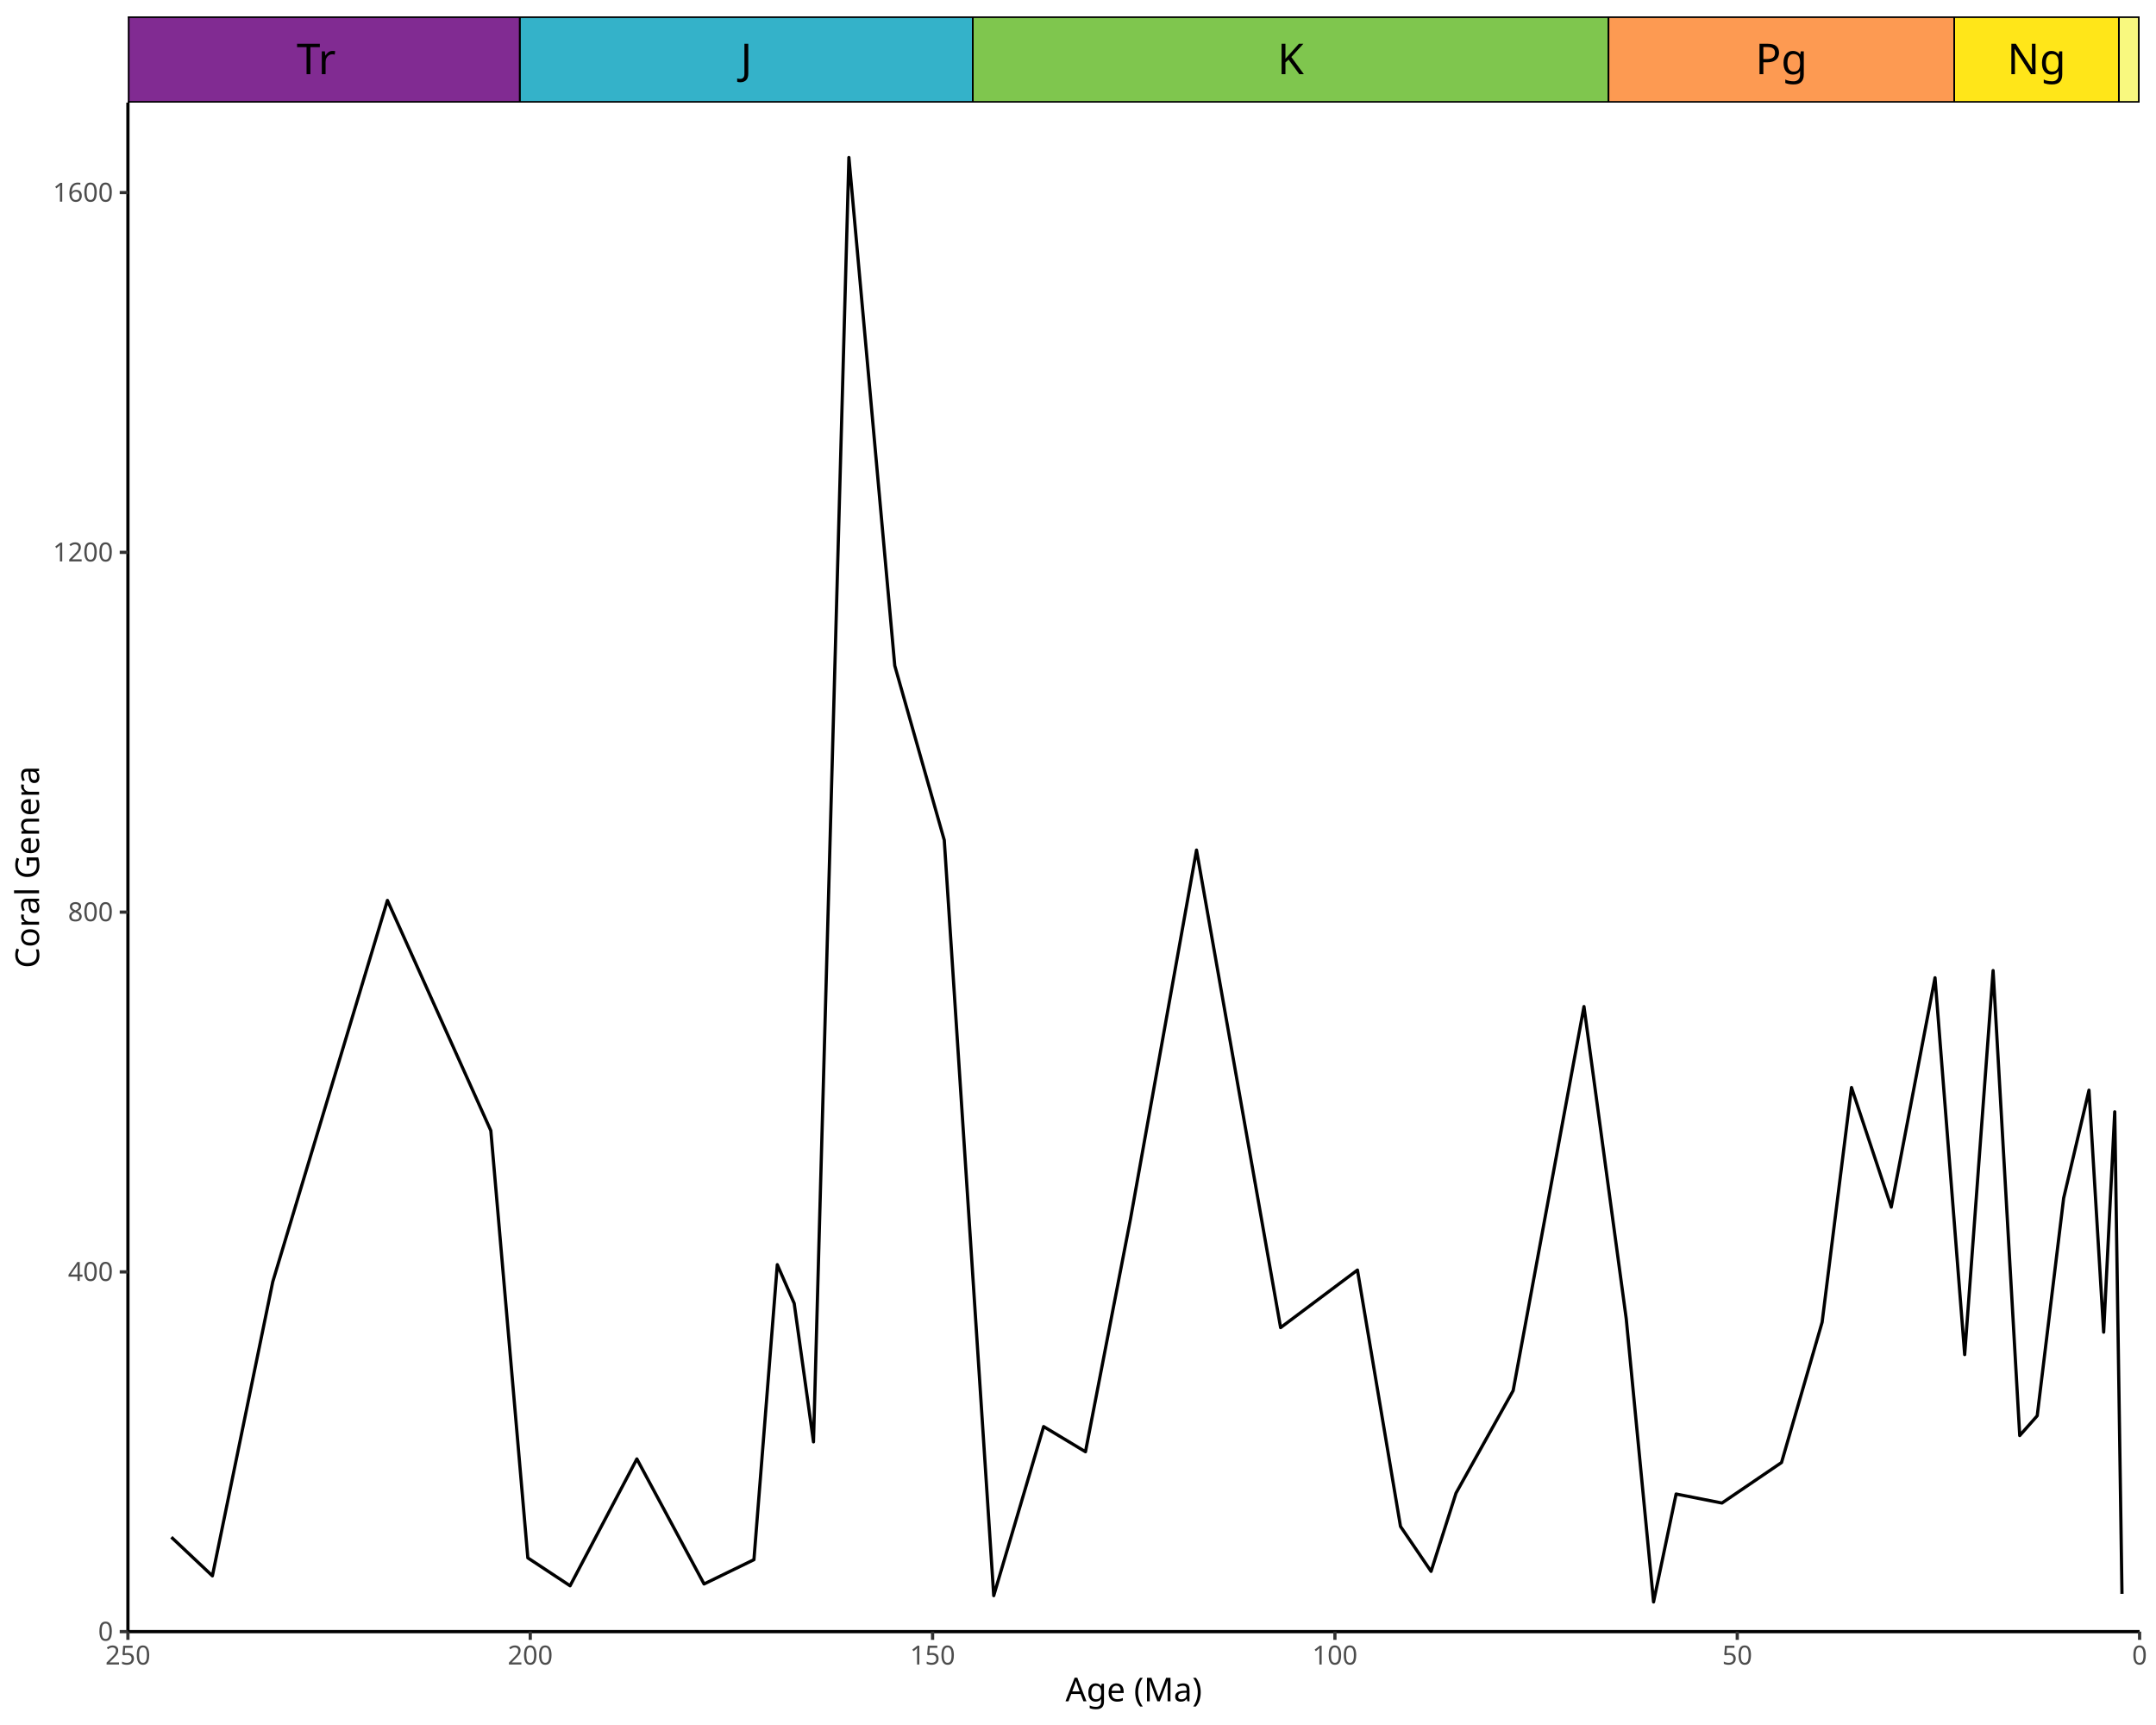
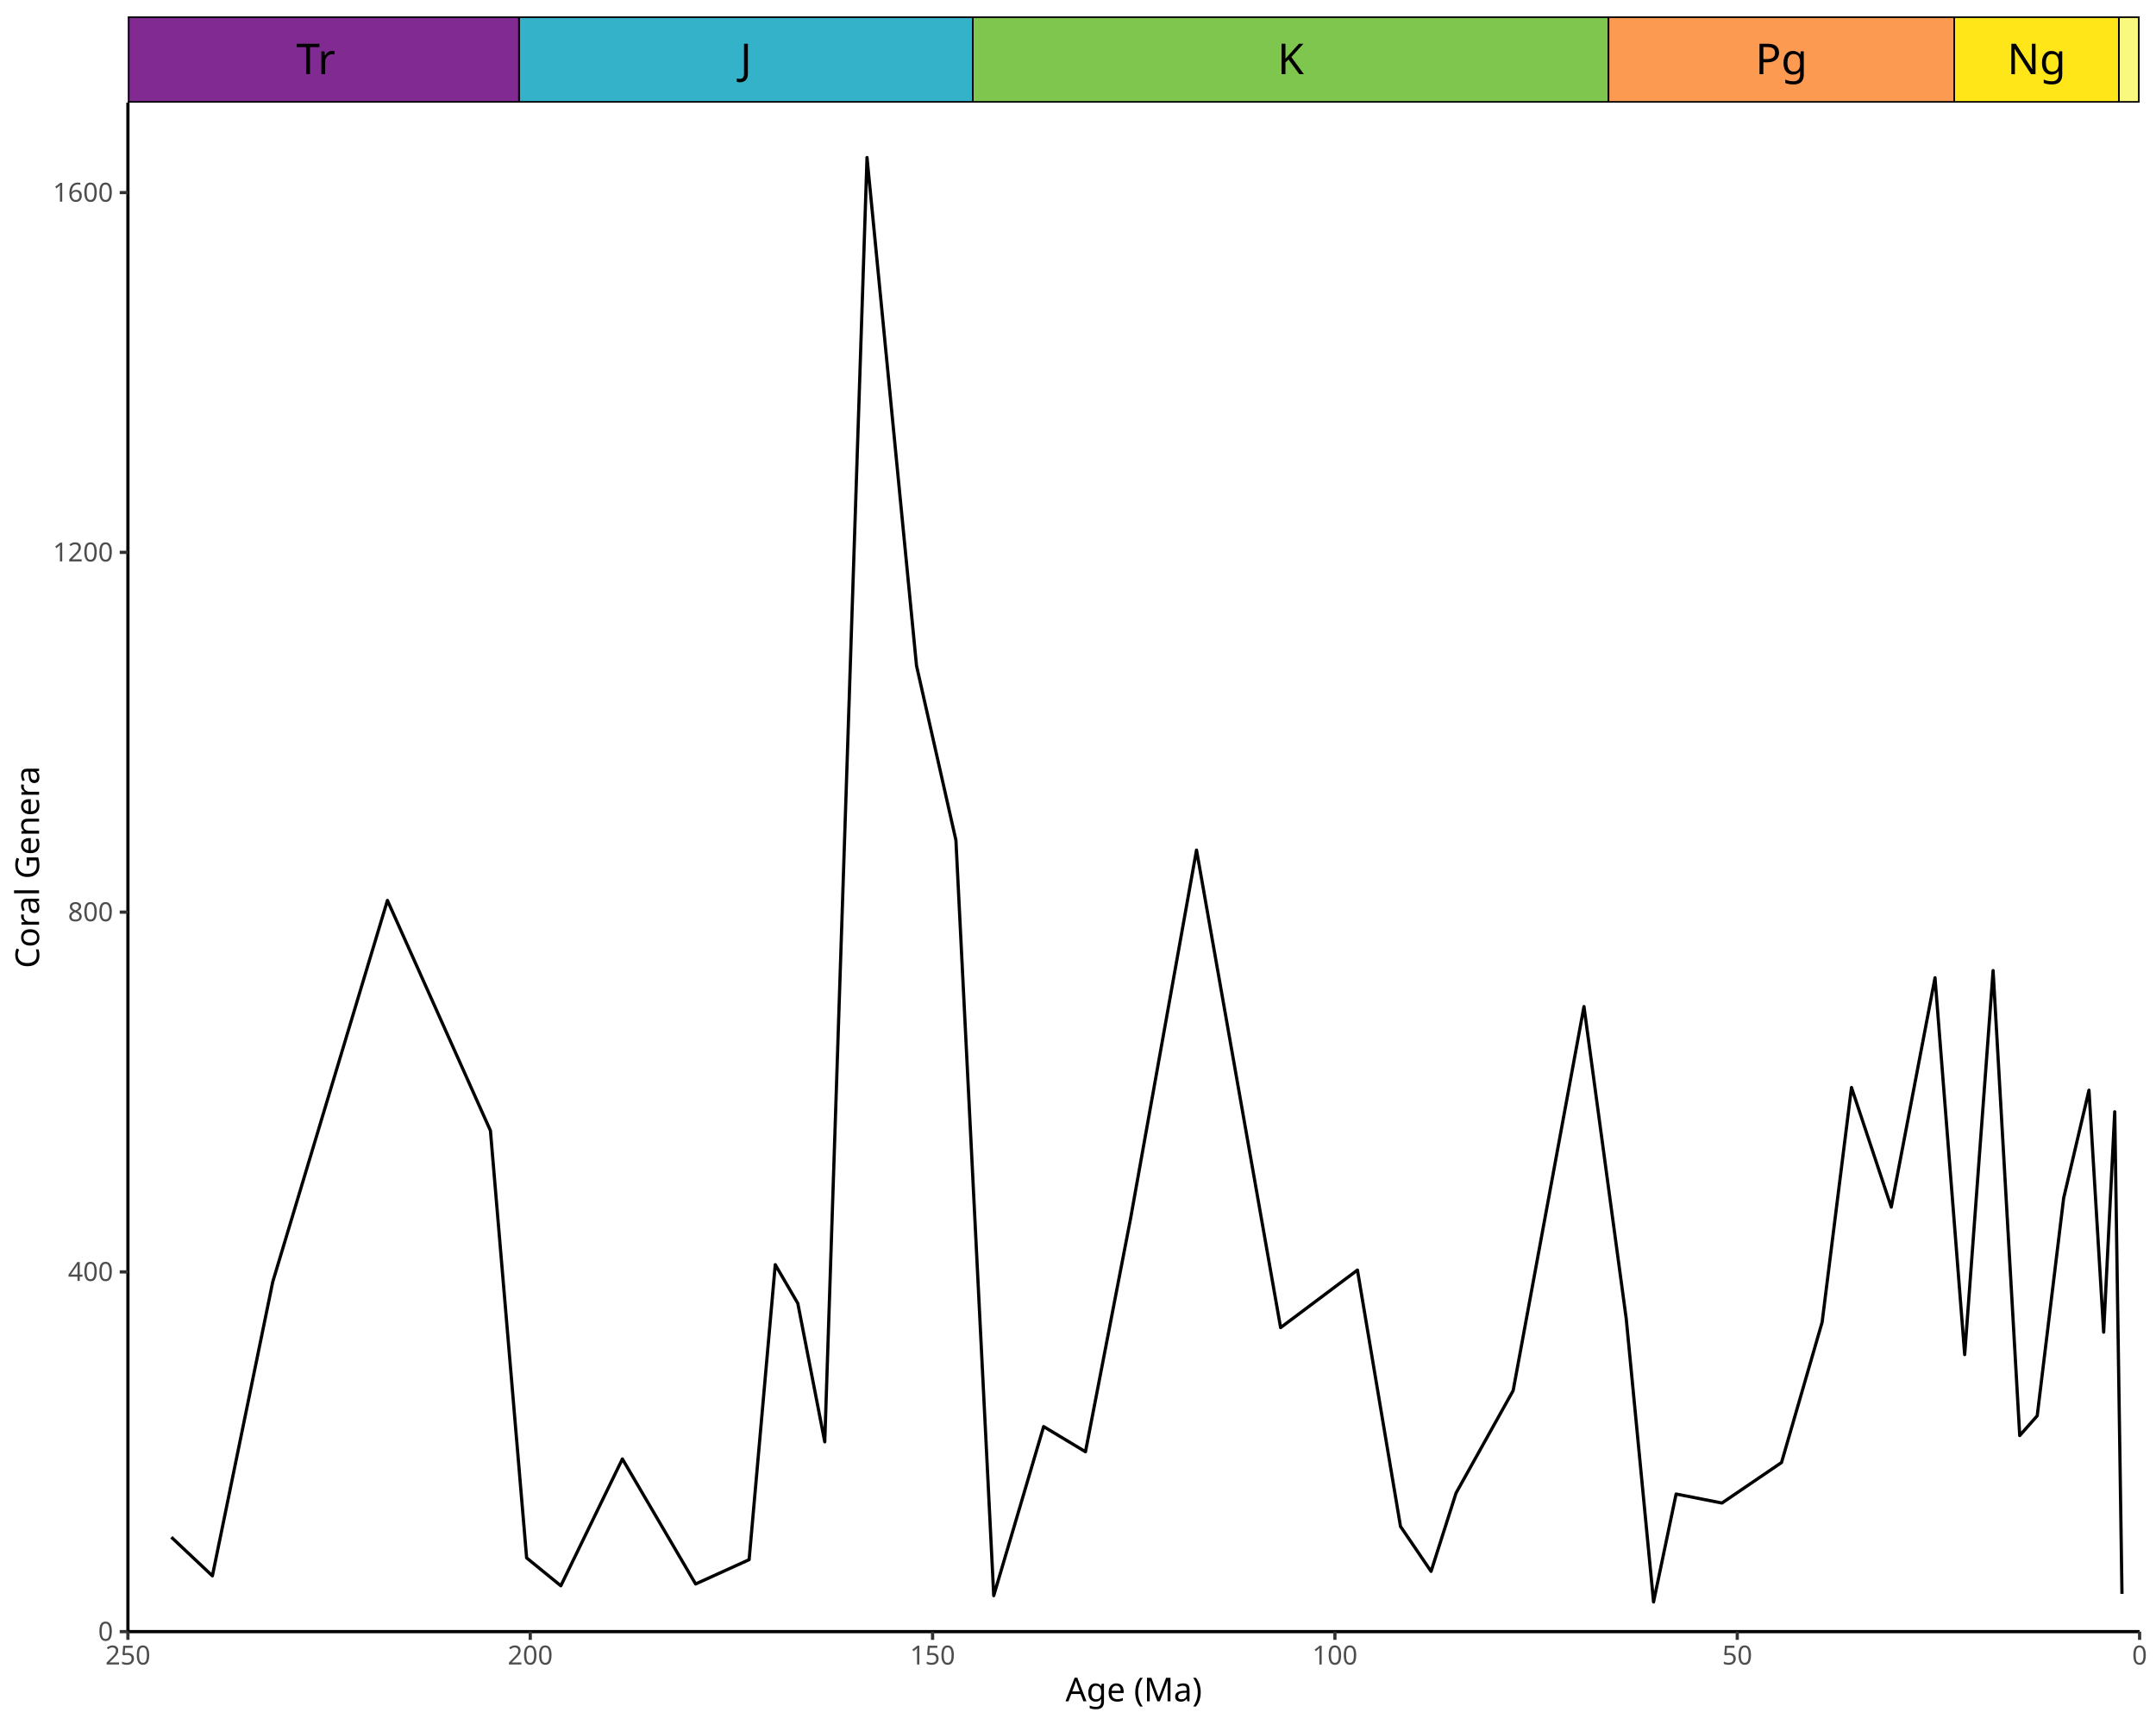
<svg xmlns="http://www.w3.org/2000/svg" class="svglite" data-engine-version="2.0" width="720.00pt" height="576.00pt" viewBox="0 0 720.00 576.00">
  <defs>
    <style type="text/css">
    .svglite line, .svglite polyline, .svglite polygon, .svglite path, .svglite rect, .svglite circle {
      fill: none;
      stroke: #000000;
      stroke-linecap: round;
      stroke-linejoin: round;
      stroke-miterlimit: 10.00;
    }
  </style>
  </defs>
  <rect width="100%" height="100%" style="stroke: none; fill: #FFFFFF;" />
  <defs>
    <clipPath id="cpMC4wMHw3MjAuMDB8MC4wMHw1NzYuMDA=">
      <rect x="0.00" y="0.00" width="720.00" height="576.00" />
    </clipPath>
  </defs>
  <g clip-path="url(#cpMC4wMHw3MjAuMDB8MC4wMHw1NzYuMDA=)">
    <rect x="0" y="0.00" width="720.00" height="576.00" style="stroke-width: 1.07; stroke: #FFFFFF; fill: #FFFFFF;" />
  </g>
  <defs>
    <clipPath id="cpNDIuNzJ8NzE0LjUyfDM0LjI4fDU0NC44Mg==">
      <rect x="42.72" y="34.28" width="671.80" height="510.54" />
    </clipPath>
  </defs>
  <g clip-path="url(#cpNDIuNzJ8NzE0LjUyfDM0LjI4fDU0NC44Mg==)">
    <rect x="42.72" y="34.28" width="671.80" height="510.54" style="stroke-width: 1.07; stroke: none; fill: #FFFFFF;" />
-     <polyline points="57.23,513.29 70.93,526.20 91.09,428.00 129.38,300.66 163.91,377.54 176.27,520.20 190.38,529.51 212.68,487.16 235.12,528.91 251.78,520.80 259.58,422.29 265.22,435.21 271.67,481.46 283.49,52.60 298.81,222.28 315.34,280.54 331.86,532.81 348.52,476.35 362.50,484.76 377.54,406.98 399.58,283.85 427.66,443.31 453.32,424.09 467.70,509.69 477.91,524.70 486.24,498.57 505.32,464.34 528.97,336.10 543.08,440.31 552.21,534.91 559.74,498.87 575.05,501.88 594.94,488.36 608.50,441.51 618.31,363.13 631.59,403.07 646.20,326.49 656.11,452.32 665.60,324.09 674.49,479.35 680.33,472.75 689.16,400.07 697.62,364.03 702.52,444.82 706.22,371.24 708.64,532.21 " style="stroke-width: 1.07; stroke-linecap: butt;" />
+     <polyline points="57.23,513.29 70.93,526.20 91.09,428.00 129.38,300.66 163.78,377.54 175.87,520.20 187.29,529.51 207.85,487.16 232.30,528.91 250.17,520.80 258.90,422.29 266.43,435.21 275.43,481.46 289.54,52.60 306.07,222.28 319.23,280.54 331.86,532.81 348.52,476.35 362.50,484.76 377.54,406.98 399.58,283.85 427.66,443.31 453.32,424.09 467.70,509.69 477.91,524.70 486.24,498.57 505.32,464.34 528.97,336.10 543.08,440.31 552.21,534.91 559.74,498.87 575.05,501.88 594.94,488.36 608.50,441.51 618.31,363.13 631.59,403.07 646.20,326.49 656.11,452.32 665.60,324.09 674.49,479.35 680.33,472.75 689.16,400.07 697.62,364.03 702.52,444.82 706.22,371.24 708.64,532.21 " style="stroke-width: 1.07; stroke-linecap: butt;" />
  </g>
  <g clip-path="url(#cpMC4wMHw3MjAuMDB8MC4wMHw1NzYuMDA=)">
</g>
  <defs>
    <clipPath id="cpMC4wMHw1LjQ4fDAuMDB8NS40OA==">
      <rect x="0" y="0.00" width="5.48" height="5.48" />
    </clipPath>
  </defs>
  <g clip-path="url(#cpMC4wMHw1LjQ4fDAuMDB8NS40OA==)">
</g>
  <g clip-path="url(#cpMC4wMHw3MjAuMDB8MC4wMHw1NzYuMDA=)">
</g>
  <defs>
    <clipPath id="cpMC4wMHw1LjQ4fDUuNDh8NS40OA==">
      <rect x="0" y="5.48" width="5.48" height="0.00" />
    </clipPath>
  </defs>
  <g clip-path="url(#cpMC4wMHw1LjQ4fDUuNDh8NS40OA==)">
</g>
  <g clip-path="url(#cpMC4wMHw3MjAuMDB8MC4wMHw1NzYuMDA=)">
</g>
  <g clip-path="url(#cpMC4wMHw1LjQ4fDUuNDh8NS40OA==)">
</g>
  <g clip-path="url(#cpMC4wMHw3MjAuMDB8MC4wMHw1NzYuMDA=)">
</g>
  <defs>
    <clipPath id="cpMC4wMHw1LjQ4fDM0LjI4fDU0NC44Mg==">
      <rect x="0" y="34.28" width="5.48" height="510.54" />
    </clipPath>
  </defs>
  <g clip-path="url(#cpMC4wMHw1LjQ4fDM0LjI4fDU0NC44Mg==)">
</g>
  <defs>
    <clipPath id="cpMC4wMHwwLjAwfDM0LjI4fDU0NC44Mg==">
      <rect x="0" y="34.28" width="0.00" height="510.54" />
    </clipPath>
  </defs>
  <g clip-path="url(#cpMC4wMHwwLjAwfDM0LjI4fDU0NC44Mg==)">
</g>
  <g clip-path="url(#cpMC4wMHw1LjQ4fDM0LjI4fDU0NC44Mg==)">
</g>
  <g clip-path="url(#cpMC4wMHw3MjAuMDB8MC4wMHw1NzYuMDA=)">
</g>
  <defs>
    <clipPath id="cpMC4wMHw1LjQ4fDU0NC44Mnw1NTcuNzk=">
      <rect x="0" y="544.82" width="5.48" height="12.97" />
    </clipPath>
  </defs>
  <g clip-path="url(#cpMC4wMHw1LjQ4fDU0NC44Mnw1NTcuNzk=)">
</g>
  <g clip-path="url(#cpMC4wMHw3MjAuMDB8MC4wMHw1NzYuMDA=)">
</g>
  <defs>
    <clipPath id="cpMC4wMHw1LjQ4fDU1Ny43OXw1NzAuNTI=">
      <rect x="0" y="557.79" width="5.48" height="12.73" />
    </clipPath>
  </defs>
  <g clip-path="url(#cpMC4wMHw1LjQ4fDU1Ny43OXw1NzAuNTI=)">
</g>
  <g clip-path="url(#cpMC4wMHw3MjAuMDB8MC4wMHw1NzYuMDA=)">
</g>
  <defs>
    <clipPath id="cpMC4wMHw1LjQ4fDU3MC41Mnw1NzYuMDA=">
      <rect x="0" y="570.52" width="5.48" height="5.48" />
    </clipPath>
  </defs>
  <g clip-path="url(#cpMC4wMHw1LjQ4fDU3MC41Mnw1NzYuMDA=)">
</g>
  <g clip-path="url(#cpMC4wMHw3MjAuMDB8MC4wMHw1NzYuMDA=)">
</g>
  <defs>
    <clipPath id="cpNS40OHwxOC4yMXwwLjAwfDUuNDg=">
      <rect x="5.48" y="0.00" width="12.73" height="5.48" />
    </clipPath>
  </defs>
  <g clip-path="url(#cpNS40OHwxOC4yMXwwLjAwfDUuNDg=)">
</g>
  <g clip-path="url(#cpMC4wMHw3MjAuMDB8MC4wMHw1NzYuMDA=)">
</g>
  <defs>
    <clipPath id="cpNS40OHwxOC4yMXw1LjQ4fDUuNDg=">
      <rect x="5.48" y="5.48" width="12.73" height="0.00" />
    </clipPath>
  </defs>
  <g clip-path="url(#cpNS40OHwxOC4yMXw1LjQ4fDUuNDg=)">
</g>
  <g clip-path="url(#cpMC4wMHw3MjAuMDB8MC4wMHw1NzYuMDA=)">
</g>
  <g clip-path="url(#cpNS40OHwxOC4yMXw1LjQ4fDUuNDg=)">
</g>
  <g clip-path="url(#cpMC4wMHw3MjAuMDB8MC4wMHw1NzYuMDA=)">
</g>
  <defs>
    <clipPath id="cpNS40OHwxOC4yMXwzNC4yOHw1NDQuODI=">
      <rect x="5.48" y="34.28" width="12.73" height="510.54" />
    </clipPath>
  </defs>
  <g clip-path="url(#cpNS40OHwxOC4yMXwzNC4yOHw1NDQuODI=)">
</g>
  <g clip-path="url(#cpMC4wMHw3MjAuMDB8MC4wMHw1NzYuMDA=)">
    <text transform="translate(13.05,289.55) rotate(-90)" text-anchor="middle" style="font-size: 11.00px; font-family: sans;" textLength="66.04px" lengthAdjust="spacingAndGlyphs">Coral Genera</text>
  </g>
  <g clip-path="url(#cpNS40OHwxOC4yMXwzNC4yOHw1NDQuODI=)">
</g>
  <defs>
    <clipPath id="cpNS40OHw1LjQ4fDM0LjI4fDU0NC44Mg==">
      <rect x="5.48" y="34.28" width="0.00" height="510.54" />
    </clipPath>
  </defs>
  <g clip-path="url(#cpNS40OHw1LjQ4fDM0LjI4fDU0NC44Mg==)">
</g>
  <g clip-path="url(#cpNS40OHwxOC4yMXwzNC4yOHw1NDQuODI=)">
</g>
  <g clip-path="url(#cpMC4wMHw3MjAuMDB8MC4wMHw1NzYuMDA=)">
</g>
  <defs>
    <clipPath id="cpNS40OHwxOC4yMXw1NDQuODJ8NTU3Ljc5">
      <rect x="5.48" y="544.82" width="12.73" height="12.97" />
    </clipPath>
  </defs>
  <g clip-path="url(#cpNS40OHwxOC4yMXw1NDQuODJ8NTU3Ljc5)">
</g>
  <g clip-path="url(#cpMC4wMHw3MjAuMDB8MC4wMHw1NzYuMDA=)">
</g>
  <defs>
    <clipPath id="cpNS40OHwxOC4yMXw1NTcuNzl8NTcwLjUy">
      <rect x="5.48" y="557.79" width="12.73" height="12.73" />
    </clipPath>
  </defs>
  <g clip-path="url(#cpNS40OHwxOC4yMXw1NTcuNzl8NTcwLjUy)">
</g>
  <g clip-path="url(#cpMC4wMHw3MjAuMDB8MC4wMHw1NzYuMDA=)">
</g>
  <defs>
    <clipPath id="cpNS40OHwxOC4yMXw1NzAuNTJ8NTc2LjAw">
      <rect x="5.48" y="570.52" width="12.73" height="5.48" />
    </clipPath>
  </defs>
  <g clip-path="url(#cpNS40OHwxOC4yMXw1NzAuNTJ8NTc2LjAw)">
</g>
  <g clip-path="url(#cpMC4wMHw3MjAuMDB8MC4wMHw1NzYuMDA=)">
</g>
  <defs>
    <clipPath id="cpMTguMjF8NDIuNzJ8MC4wMHw1LjQ4">
      <rect x="18.21" y="0.00" width="24.51" height="5.48" />
    </clipPath>
  </defs>
  <g clip-path="url(#cpMTguMjF8NDIuNzJ8MC4wMHw1LjQ4)">
</g>
  <g clip-path="url(#cpMC4wMHw3MjAuMDB8MC4wMHw1NzYuMDA=)">
</g>
  <defs>
    <clipPath id="cpMTguMjF8NDIuNzJ8NS40OHw1LjQ4">
      <rect x="18.21" y="5.48" width="24.51" height="0.00" />
    </clipPath>
  </defs>
  <g clip-path="url(#cpMTguMjF8NDIuNzJ8NS40OHw1LjQ4)">
</g>
  <g clip-path="url(#cpMC4wMHw3MjAuMDB8MC4wMHw1NzYuMDA=)">
</g>
  <g clip-path="url(#cpMTguMjF8NDIuNzJ8NS40OHw1LjQ4)">
</g>
  <g clip-path="url(#cpMC4wMHw3MjAuMDB8MC4wMHw1NzYuMDA=)">
</g>
  <defs>
    <clipPath id="cpMTguMjF8NDIuNzJ8MzQuMjh8NTQ0Ljgy">
      <rect x="18.21" y="34.28" width="24.51" height="510.54" />
    </clipPath>
  </defs>
  <g clip-path="url(#cpMTguMjF8NDIuNzJ8MzQuMjh8NTQ0Ljgy)">
</g>
  <g clip-path="url(#cpMC4wMHw3MjAuMDB8MC4wMHw1NzYuMDA=)">
    <polyline points="42.72,544.82 42.72,34.28 " style="stroke-width: 1.07; stroke-linecap: butt;" />
    <text x="37.79" y="547.85" text-anchor="end" style="font-size: 8.80px; fill: #4D4D4D; font-family: sans;" textLength="4.89px" lengthAdjust="spacingAndGlyphs">0</text>
    <text x="37.79" y="427.72" text-anchor="end" style="font-size: 8.80px; fill: #4D4D4D; font-family: sans;" textLength="14.68px" lengthAdjust="spacingAndGlyphs">400</text>
    <text x="37.79" y="307.60" text-anchor="end" style="font-size: 8.80px; fill: #4D4D4D; font-family: sans;" textLength="14.68px" lengthAdjust="spacingAndGlyphs">800</text>
    <text x="37.79" y="187.47" text-anchor="end" style="font-size: 8.80px; fill: #4D4D4D; font-family: sans;" textLength="19.58px" lengthAdjust="spacingAndGlyphs">1200</text>
    <text x="37.79" y="67.34" text-anchor="end" style="font-size: 8.80px; fill: #4D4D4D; font-family: sans;" textLength="19.58px" lengthAdjust="spacingAndGlyphs">1600</text>
    <polyline points="39.98,544.82 42.72,544.82 " style="stroke-width: 1.07; stroke: #333333; stroke-linecap: butt;" />
    <polyline points="39.98,424.70 42.72,424.70 " style="stroke-width: 1.07; stroke: #333333; stroke-linecap: butt;" />
    <polyline points="39.98,304.57 42.72,304.57 " style="stroke-width: 1.07; stroke: #333333; stroke-linecap: butt;" />
    <polyline points="39.98,184.44 42.72,184.44 " style="stroke-width: 1.07; stroke: #333333; stroke-linecap: butt;" />
    <polyline points="39.98,64.31 42.72,64.31 " style="stroke-width: 1.07; stroke: #333333; stroke-linecap: butt;" />
  </g>
  <g clip-path="url(#cpMTguMjF8NDIuNzJ8MzQuMjh8NTQ0Ljgy)">
</g>
  <defs>
    <clipPath id="cpMTguMjF8MTguMjF8MzQuMjh8NTQ0Ljgy">
      <rect x="18.21" y="34.28" width="0.00" height="510.54" />
    </clipPath>
  </defs>
  <g clip-path="url(#cpMTguMjF8MTguMjF8MzQuMjh8NTQ0Ljgy)">
</g>
  <g clip-path="url(#cpMTguMjF8NDIuNzJ8MzQuMjh8NTQ0Ljgy)">
</g>
  <g clip-path="url(#cpMC4wMHw3MjAuMDB8MC4wMHw1NzYuMDA=)">
</g>
  <defs>
    <clipPath id="cpMTguMjF8NDIuNzJ8NTQ0LjgyfDU1Ny43OQ==">
      <rect x="18.21" y="544.82" width="24.51" height="12.97" />
    </clipPath>
  </defs>
  <g clip-path="url(#cpMTguMjF8NDIuNzJ8NTQ0LjgyfDU1Ny43OQ==)">
</g>
  <g clip-path="url(#cpMC4wMHw3MjAuMDB8MC4wMHw1NzYuMDA=)">
</g>
  <defs>
    <clipPath id="cpMTguMjF8NDIuNzJ8NTU3Ljc5fDU3MC41Mg==">
      <rect x="18.21" y="557.79" width="24.51" height="12.73" />
    </clipPath>
  </defs>
  <g clip-path="url(#cpMTguMjF8NDIuNzJ8NTU3Ljc5fDU3MC41Mg==)">
</g>
  <g clip-path="url(#cpMC4wMHw3MjAuMDB8MC4wMHw1NzYuMDA=)">
</g>
  <defs>
    <clipPath id="cpMTguMjF8NDIuNzJ8NTcwLjUyfDU3Ni4wMA==">
      <rect x="18.21" y="570.52" width="24.51" height="5.48" />
    </clipPath>
  </defs>
  <g clip-path="url(#cpMTguMjF8NDIuNzJ8NTcwLjUyfDU3Ni4wMA==)">
</g>
  <g clip-path="url(#cpMC4wMHw3MjAuMDB8MC4wMHw1NzYuMDA=)">
</g>
  <defs>
    <clipPath id="cpNDIuNzJ8NzE0LjUyfDAuMDB8NS40OA==">
      <rect x="42.72" y="0.00" width="671.80" height="5.48" />
    </clipPath>
  </defs>
  <g clip-path="url(#cpNDIuNzJ8NzE0LjUyfDAuMDB8NS40OA==)">
</g>
  <g clip-path="url(#cpMC4wMHw3MjAuMDB8MC4wMHw1NzYuMDA=)">
</g>
  <g clip-path="url(#cpNDIuNzJ8NzE0LjUyfDAuMDB8NS40OA==)">
</g>
  <g clip-path="url(#cpMC4wMHw3MjAuMDB8MC4wMHw1NzYuMDA=)">
</g>
  <g clip-path="url(#cpNDIuNzJ8NzE0LjUyfDAuMDB8NS40OA==)">
</g>
  <defs>
    <clipPath id="cpNDIuNzJ8NzE0LjUyfDAuMDB8MC4wMA==">
      <rect x="42.72" y="0.00" width="671.80" height="0.00" />
    </clipPath>
  </defs>
  <g clip-path="url(#cpNDIuNzJ8NzE0LjUyfDAuMDB8MC4wMA==)">
</g>
  <g clip-path="url(#cpNDIuNzJ8NzE0LjUyfDAuMDB8NS40OA==)">
</g>
  <g clip-path="url(#cpMC4wMHw3MjAuMDB8MC4wMHw1NzYuMDA=)">
</g>
  <defs>
    <clipPath id="cpNDIuNzJ8NzE0LjUyfDUuNDh8NS40OA==">
      <rect x="42.72" y="5.48" width="671.80" height="0.00" />
    </clipPath>
  </defs>
  <g clip-path="url(#cpNDIuNzJ8NzE0LjUyfDUuNDh8NS40OA==)">
</g>
  <g clip-path="url(#cpMC4wMHw3MjAuMDB8MC4wMHw1NzYuMDA=)">
</g>
  <g clip-path="url(#cpNDIuNzJ8NzE0LjUyfDUuNDh8NS40OA==)">
</g>
  <g clip-path="url(#cpMC4wMHw3MjAuMDB8MC4wMHw1NzYuMDA=)">
</g>
  <g clip-path="url(#cpNDIuNzJ8NzE0LjUyfDUuNDh8NS40OA==)">
</g>
  <g clip-path="url(#cpMC4wMHw3MjAuMDB8MC4wMHw1NzYuMDA=)">
</g>
  <g clip-path="url(#cpNDIuNzJ8NzE0LjUyfDUuNDh8NS40OA==)">
</g>
  <g clip-path="url(#cpMC4wMHw3MjAuMDB8MC4wMHw1NzYuMDA=)">
</g>
  <defs>
    <clipPath id="cpNDIuNzJ8NzE0LjUyfDU0NC44Mnw1NTcuNzk=">
      <rect x="42.72" y="544.82" width="671.80" height="12.97" />
    </clipPath>
  </defs>
  <g clip-path="url(#cpNDIuNzJ8NzE0LjUyfDU0NC44Mnw1NTcuNzk=)">
</g>
  <g clip-path="url(#cpMC4wMHw3MjAuMDB8MC4wMHw1NzYuMDA=)">
    <polyline points="42.72,544.82 714.52,544.82 " style="stroke-width: 1.07; stroke-linecap: butt;" />
    <polyline points="714.52,547.56 714.52,544.82 " style="stroke-width: 1.07; stroke: #333333; stroke-linecap: butt;" />
    <polyline points="580.16,547.56 580.16,544.82 " style="stroke-width: 1.07; stroke: #333333; stroke-linecap: butt;" />
    <polyline points="445.80,547.56 445.80,544.82 " style="stroke-width: 1.07; stroke: #333333; stroke-linecap: butt;" />
    <polyline points="311.44,547.56 311.44,544.82 " style="stroke-width: 1.07; stroke: #333333; stroke-linecap: butt;" />
    <polyline points="177.08,547.56 177.08,544.82 " style="stroke-width: 1.07; stroke: #333333; stroke-linecap: butt;" />
    <polyline points="42.72,547.56 42.72,544.82 " style="stroke-width: 1.07; stroke: #333333; stroke-linecap: butt;" />
    <text x="714.52" y="555.81" text-anchor="middle" style="font-size: 8.80px; fill: #4D4D4D; font-family: sans;" textLength="4.89px" lengthAdjust="spacingAndGlyphs">0</text>
    <text x="580.16" y="555.81" text-anchor="middle" style="font-size: 8.80px; fill: #4D4D4D; font-family: sans;" textLength="9.79px" lengthAdjust="spacingAndGlyphs">50</text>
    <text x="445.80" y="555.81" text-anchor="middle" style="font-size: 8.80px; fill: #4D4D4D; font-family: sans;" textLength="14.68px" lengthAdjust="spacingAndGlyphs">100</text>
    <text x="311.44" y="555.81" text-anchor="middle" style="font-size: 8.80px; fill: #4D4D4D; font-family: sans;" textLength="14.68px" lengthAdjust="spacingAndGlyphs">150</text>
    <text x="177.08" y="555.81" text-anchor="middle" style="font-size: 8.80px; fill: #4D4D4D; font-family: sans;" textLength="14.68px" lengthAdjust="spacingAndGlyphs">200</text>
    <text x="42.72" y="555.81" text-anchor="middle" style="font-size: 8.80px; fill: #4D4D4D; font-family: sans;" textLength="14.68px" lengthAdjust="spacingAndGlyphs">250</text>
  </g>
  <g clip-path="url(#cpNDIuNzJ8NzE0LjUyfDU0NC44Mnw1NTcuNzk=)">
</g>
  <g clip-path="url(#cpMC4wMHw3MjAuMDB8MC4wMHw1NzYuMDA=)">
</g>
  <defs>
    <clipPath id="cpNDIuNzJ8NzE0LjUyfDU1Ny43OXw1NzAuNTI=">
      <rect x="42.72" y="557.79" width="671.80" height="12.73" />
    </clipPath>
  </defs>
  <g clip-path="url(#cpNDIuNzJ8NzE0LjUyfDU1Ny43OXw1NzAuNTI=)">
</g>
  <g clip-path="url(#cpMC4wMHw3MjAuMDB8MC4wMHw1NzYuMDA=)">
    <text x="378.62" y="568.10" text-anchor="middle" style="font-size: 11.00px; font-family: sans;" textLength="45.24px" lengthAdjust="spacingAndGlyphs">Age (Ma)</text>
  </g>
  <g clip-path="url(#cpNDIuNzJ8NzE0LjUyfDU1Ny43OXw1NzAuNTI=)">
</g>
  <g clip-path="url(#cpMC4wMHw3MjAuMDB8MC4wMHw1NzYuMDA=)">
</g>
  <defs>
    <clipPath id="cpNDIuNzJ8NzE0LjUyfDU3MC41Mnw1NzYuMDA=">
      <rect x="42.72" y="570.52" width="671.80" height="5.48" />
    </clipPath>
  </defs>
  <g clip-path="url(#cpNDIuNzJ8NzE0LjUyfDU3MC41Mnw1NzYuMDA=)">
</g>
  <g clip-path="url(#cpMC4wMHw3MjAuMDB8MC4wMHw1NzYuMDA=)">
</g>
  <g clip-path="url(#cpNDIuNzJ8NzE0LjUyfDU3MC41Mnw1NzYuMDA=)">
</g>
  <defs>
    <clipPath id="cpNDIuNzJ8NzE0LjUyfDU3Ni4wMHw1NzYuMDA=">
      <rect x="42.72" y="576.00" width="671.80" height="0.00" />
    </clipPath>
  </defs>
  <g clip-path="url(#cpNDIuNzJ8NzE0LjUyfDU3Ni4wMHw1NzYuMDA=)">
</g>
  <g clip-path="url(#cpNDIuNzJ8NzE0LjUyfDU3MC41Mnw1NzYuMDA=)">
</g>
  <g clip-path="url(#cpMC4wMHw3MjAuMDB8MC4wMHw1NzYuMDA=)">
</g>
  <defs>
    <clipPath id="cpNzE0LjUyfDcxNC41MnwwLjAwfDUuNDg=">
      <rect x="714.52" y="0.00" width="0.00" height="5.48" />
    </clipPath>
  </defs>
  <g clip-path="url(#cpNzE0LjUyfDcxNC41MnwwLjAwfDUuNDg=)">
</g>
  <g clip-path="url(#cpMC4wMHw3MjAuMDB8MC4wMHw1NzYuMDA=)">
</g>
  <defs>
    <clipPath id="cpNzE0LjUyfDcxNC41Mnw1LjQ4fDUuNDg=">
      <rect x="714.52" y="5.48" width="0.00" height="0.00" />
    </clipPath>
  </defs>
  <g clip-path="url(#cpNzE0LjUyfDcxNC41Mnw1LjQ4fDUuNDg=)">
</g>
  <g clip-path="url(#cpMC4wMHw3MjAuMDB8MC4wMHw1NzYuMDA=)">
</g>
  <g clip-path="url(#cpNzE0LjUyfDcxNC41Mnw1LjQ4fDUuNDg=)">
</g>
  <g clip-path="url(#cpMC4wMHw3MjAuMDB8MC4wMHw1NzYuMDA=)">
</g>
  <defs>
    <clipPath id="cpNzE0LjUyfDcxNC41MnwzNC4yOHw1NDQuODI=">
      <rect x="714.52" y="34.28" width="0.00" height="510.54" />
    </clipPath>
  </defs>
  <g clip-path="url(#cpNzE0LjUyfDcxNC41MnwzNC4yOHw1NDQuODI=)">
</g>
  <g clip-path="url(#cpMC4wMHw3MjAuMDB8MC4wMHw1NzYuMDA=)">
</g>
  <g clip-path="url(#cpNzE0LjUyfDcxNC41MnwzNC4yOHw1NDQuODI=)">
</g>
  <g clip-path="url(#cpMC4wMHw3MjAuMDB8MC4wMHw1NzYuMDA=)">
</g>
  <defs>
    <clipPath id="cpNzE0LjUyfDcxNC41Mnw1NDQuODJ8NTU3Ljc5">
      <rect x="714.52" y="544.82" width="0.00" height="12.97" />
    </clipPath>
  </defs>
  <g clip-path="url(#cpNzE0LjUyfDcxNC41Mnw1NDQuODJ8NTU3Ljc5)">
</g>
  <g clip-path="url(#cpMC4wMHw3MjAuMDB8MC4wMHw1NzYuMDA=)">
</g>
  <defs>
    <clipPath id="cpNzE0LjUyfDcxNC41Mnw1NTcuNzl8NTcwLjUy">
      <rect x="714.52" y="557.79" width="0.00" height="12.73" />
    </clipPath>
  </defs>
  <g clip-path="url(#cpNzE0LjUyfDcxNC41Mnw1NTcuNzl8NTcwLjUy)">
</g>
  <g clip-path="url(#cpMC4wMHw3MjAuMDB8MC4wMHw1NzYuMDA=)">
</g>
  <defs>
    <clipPath id="cpNzE0LjUyfDcxNC41Mnw1NzAuNTJ8NTc2LjAw">
      <rect x="714.52" y="570.52" width="0.00" height="5.48" />
    </clipPath>
  </defs>
  <g clip-path="url(#cpNzE0LjUyfDcxNC41Mnw1NzAuNTJ8NTc2LjAw)">
</g>
  <g clip-path="url(#cpMC4wMHw3MjAuMDB8MC4wMHw1NzYuMDA=)">
</g>
  <g clip-path="url(#cpNzE0LjUyfDcxNC41MnwwLjAwfDUuNDg=)">
</g>
  <g clip-path="url(#cpMC4wMHw3MjAuMDB8MC4wMHw1NzYuMDA=)">
</g>
  <g clip-path="url(#cpNzE0LjUyfDcxNC41Mnw1LjQ4fDUuNDg=)">
</g>
  <g clip-path="url(#cpMC4wMHw3MjAuMDB8MC4wMHw1NzYuMDA=)">
</g>
  <g clip-path="url(#cpNzE0LjUyfDcxNC41Mnw1LjQ4fDUuNDg=)">
</g>
  <g clip-path="url(#cpMC4wMHw3MjAuMDB8MC4wMHw1NzYuMDA=)">
</g>
  <g clip-path="url(#cpNzE0LjUyfDcxNC41MnwzNC4yOHw1NDQuODI=)">
</g>
  <g clip-path="url(#cpMC4wMHw3MjAuMDB8MC4wMHw1NzYuMDA=)">
</g>
  <g clip-path="url(#cpNzE0LjUyfDcxNC41MnwzNC4yOHw1NDQuODI=)">
</g>
  <g clip-path="url(#cpMC4wMHw3MjAuMDB8MC4wMHw1NzYuMDA=)">
</g>
  <g clip-path="url(#cpNzE0LjUyfDcxNC41Mnw1NDQuODJ8NTU3Ljc5)">
</g>
  <g clip-path="url(#cpMC4wMHw3MjAuMDB8MC4wMHw1NzYuMDA=)">
</g>
  <g clip-path="url(#cpNzE0LjUyfDcxNC41Mnw1NTcuNzl8NTcwLjUy)">
</g>
  <g clip-path="url(#cpMC4wMHw3MjAuMDB8MC4wMHw1NzYuMDA=)">
</g>
  <g clip-path="url(#cpNzE0LjUyfDcxNC41Mnw1NzAuNTJ8NTc2LjAw)">
</g>
  <g clip-path="url(#cpMC4wMHw3MjAuMDB8MC4wMHw1NzYuMDA=)">
</g>
  <defs>
    <clipPath id="cpNzE0LjUyfDcyMC4wMHwwLjAwfDUuNDg=">
      <rect x="714.52" y="0.00" width="5.48" height="5.48" />
    </clipPath>
  </defs>
  <g clip-path="url(#cpNzE0LjUyfDcyMC4wMHwwLjAwfDUuNDg=)">
</g>
  <g clip-path="url(#cpMC4wMHw3MjAuMDB8MC4wMHw1NzYuMDA=)">
</g>
  <defs>
    <clipPath id="cpNzE0LjUyfDcyMC4wMHw1LjQ4fDUuNDg=">
      <rect x="714.52" y="5.48" width="5.48" height="0.00" />
    </clipPath>
  </defs>
  <g clip-path="url(#cpNzE0LjUyfDcyMC4wMHw1LjQ4fDUuNDg=)">
</g>
  <g clip-path="url(#cpMC4wMHw3MjAuMDB8MC4wMHw1NzYuMDA=)">
</g>
  <g clip-path="url(#cpNzE0LjUyfDcyMC4wMHw1LjQ4fDUuNDg=)">
</g>
  <g clip-path="url(#cpMC4wMHw3MjAuMDB8MC4wMHw1NzYuMDA=)">
</g>
  <defs>
    <clipPath id="cpNzE0LjUyfDcyMC4wMHwzNC4yOHw1NDQuODI=">
      <rect x="714.52" y="34.28" width="5.48" height="510.54" />
    </clipPath>
  </defs>
  <g clip-path="url(#cpNzE0LjUyfDcyMC4wMHwzNC4yOHw1NDQuODI=)">
</g>
  <defs>
    <clipPath id="cpNzIwLjAwfDcyMC4wMHwzNC4yOHw1NDQuODI=">
      <rect x="720.00" y="34.28" width="0.00" height="510.54" />
    </clipPath>
  </defs>
  <g clip-path="url(#cpNzIwLjAwfDcyMC4wMHwzNC4yOHw1NDQuODI=)">
</g>
  <g clip-path="url(#cpNzE0LjUyfDcyMC4wMHwzNC4yOHw1NDQuODI=)">
</g>
  <g clip-path="url(#cpMC4wMHw3MjAuMDB8MC4wMHw1NzYuMDA=)">
</g>
  <defs>
    <clipPath id="cpNzE0LjUyfDcyMC4wMHw1NDQuODJ8NTU3Ljc5">
      <rect x="714.52" y="544.82" width="5.48" height="12.97" />
    </clipPath>
  </defs>
  <g clip-path="url(#cpNzE0LjUyfDcyMC4wMHw1NDQuODJ8NTU3Ljc5)">
</g>
  <g clip-path="url(#cpMC4wMHw3MjAuMDB8MC4wMHw1NzYuMDA=)">
</g>
  <defs>
    <clipPath id="cpNzE0LjUyfDcyMC4wMHw1NTcuNzl8NTcwLjUy">
      <rect x="714.52" y="557.79" width="5.48" height="12.73" />
    </clipPath>
  </defs>
  <g clip-path="url(#cpNzE0LjUyfDcyMC4wMHw1NTcuNzl8NTcwLjUy)">
</g>
  <g clip-path="url(#cpMC4wMHw3MjAuMDB8MC4wMHw1NzYuMDA=)">
</g>
  <defs>
    <clipPath id="cpNzE0LjUyfDcyMC4wMHw1NzAuNTJ8NTc2LjAw">
      <rect x="714.52" y="570.52" width="5.48" height="5.48" />
    </clipPath>
  </defs>
  <g clip-path="url(#cpNzE0LjUyfDcyMC4wMHw1NzAuNTJ8NTc2LjAw)">
</g>
  <g clip-path="url(#cpMC4wMHw3MjAuMDB8MC4wMHw1NzYuMDA=)">
</g>
  <defs>
    <clipPath id="cpNDIuNzJ8NzE0LjUyfDUuNDh8MzQuMjg=">
      <rect x="42.72" y="5.48" width="671.80" height="28.80" />
    </clipPath>
  </defs>
  <g clip-path="url(#cpNDIuNzJ8NzE0LjUyfDUuNDh8MzQuMjg=)">
    <rect x="707.59" y="5.48" width="6.93" height="28.80" style="stroke-width: 1.07; stroke: none; stroke-linecap: butt; stroke-linejoin: miter; fill: #F9F97F;" />
    <rect x="652.63" y="5.48" width="54.95" height="28.80" style="stroke-width: 1.07; stroke: none; stroke-linecap: butt; stroke-linejoin: miter; fill: #FFE619;" />
    <rect x="537.16" y="5.48" width="115.47" height="28.80" style="stroke-width: 1.07; stroke: none; stroke-linecap: butt; stroke-linejoin: miter; fill: #FD9A52;" />
    <rect x="324.88" y="5.48" width="212.29" height="28.80" style="stroke-width: 1.07; stroke: none; stroke-linecap: butt; stroke-linejoin: miter; fill: #7FC64E;" />
-     <rect x="173.59" y="5.48" width="151.29" height="28.80" style="stroke-width: 1.07; stroke: none; stroke-linecap: butt; stroke-linejoin: miter; fill: #34B2C9;" />
-     <rect x="37.61" y="5.48" width="135.98" height="28.80" style="stroke-width: 1.07; stroke: none; stroke-linecap: butt; stroke-linejoin: miter; fill: #812B92;" />
+     <rect x="173.32" y="5.48" width="151.56" height="28.80" style="stroke-width: 1.07; stroke: none; stroke-linecap: butt; stroke-linejoin: miter; fill: #34B2C9;" />
+     <rect x="37.61" y="5.48" width="135.71" height="28.80" style="stroke-width: 1.07; stroke: none; stroke-linecap: butt; stroke-linejoin: miter; fill: #812B92;" />
    <rect x="-88.69" y="5.48" width="126.29" height="28.80" style="stroke-width: 1.07; stroke: none; stroke-linecap: butt; stroke-linejoin: miter; fill: #F04028;" />
    <rect x="-249.92" y="5.48" width="161.23" height="28.80" style="stroke-width: 1.07; stroke: none; stroke-linecap: butt; stroke-linejoin: miter; fill: #67A599;" />
    <rect x="-411.96" y="5.48" width="162.04" height="28.80" style="stroke-width: 1.07; stroke: none; stroke-linecap: butt; stroke-linejoin: miter; fill: #CB8C37;" />
    <rect x="-478.06" y="5.48" width="66.11" height="28.80" style="stroke-width: 1.07; stroke: none; stroke-linecap: butt; stroke-linejoin: miter; fill: #B3E1B6;" />
    <rect x="-589.85" y="5.48" width="111.79" height="28.80" style="stroke-width: 1.07; stroke: none; stroke-linecap: butt; stroke-linejoin: miter; fill: #009270;" />
    <rect x="-733.35" y="5.48" width="143.50" height="28.80" style="stroke-width: 1.07; stroke: none; stroke-linecap: butt; stroke-linejoin: miter; fill: #7FA056;" />
    <rect x="-991.86" y="5.48" width="258.51" height="28.80" style="stroke-width: 1.07; stroke: none; stroke-linecap: butt; stroke-linejoin: miter; fill: #FFC3E1;" />
    <rect x="-1220.27" y="5.48" width="228.41" height="28.80" style="stroke-width: 1.07; stroke: none; stroke-linecap: butt; stroke-linejoin: miter; fill: #FFAFD7;" />
    <rect x="-1972.69" y="5.48" width="752.42" height="28.80" style="stroke-width: 1.07; stroke: none; stroke-linecap: butt; stroke-linejoin: miter; fill: #FFA5D2;" />
    <rect x="-2510.13" y="5.48" width="537.44" height="28.80" style="stroke-width: 1.07; stroke: none; stroke-linecap: butt; stroke-linejoin: miter; fill: #FFA5D2;" />
    <rect x="-3047.57" y="5.48" width="537.44" height="28.80" style="stroke-width: 1.07; stroke: none; stroke-linecap: butt; stroke-linejoin: miter; fill: #FF98CC;" />
    <line x1="714.52" y1="34.28" x2="714.52" y2="5.48" style="stroke-width: 0.53; stroke-linecap: butt;" />
    <line x1="707.59" y1="34.28" x2="707.59" y2="5.48" style="stroke-width: 0.53; stroke-linecap: butt;" />
    <line x1="652.63" y1="34.28" x2="652.63" y2="5.48" style="stroke-width: 0.53; stroke-linecap: butt;" />
    <line x1="537.16" y1="34.28" x2="537.16" y2="5.48" style="stroke-width: 0.53; stroke-linecap: butt;" />
    <line x1="324.88" y1="34.28" x2="324.88" y2="5.48" style="stroke-width: 0.53; stroke-linecap: butt;" />
-     <line x1="173.59" y1="34.28" x2="173.59" y2="5.48" style="stroke-width: 0.53; stroke-linecap: butt;" />
+     <line x1="173.32" y1="34.28" x2="173.32" y2="5.48" style="stroke-width: 0.53; stroke-linecap: butt;" />
    <line x1="37.61" y1="34.28" x2="37.61" y2="5.48" style="stroke-width: 0.53; stroke-linecap: butt;" />
    <line x1="-88.69" y1="34.28" x2="-88.69" y2="5.48" style="stroke-width: 0.53; stroke-linecap: butt;" />
    <line x1="-249.92" y1="34.28" x2="-249.92" y2="5.48" style="stroke-width: 0.53; stroke-linecap: butt;" />
    <line x1="-411.96" y1="34.28" x2="-411.96" y2="5.48" style="stroke-width: 0.53; stroke-linecap: butt;" />
    <line x1="-478.06" y1="34.28" x2="-478.06" y2="5.48" style="stroke-width: 0.53; stroke-linecap: butt;" />
    <line x1="-589.85" y1="34.28" x2="-589.85" y2="5.48" style="stroke-width: 0.53; stroke-linecap: butt;" />
    <line x1="-733.35" y1="34.28" x2="-733.35" y2="5.48" style="stroke-width: 0.53; stroke-linecap: butt;" />
    <line x1="-991.86" y1="34.28" x2="-991.86" y2="5.48" style="stroke-width: 0.53; stroke-linecap: butt;" />
    <line x1="-1220.27" y1="34.28" x2="-1220.27" y2="5.48" style="stroke-width: 0.53; stroke-linecap: butt;" />
    <line x1="-1972.69" y1="34.28" x2="-1972.69" y2="5.48" style="stroke-width: 0.53; stroke-linecap: butt;" />
    <line x1="-2510.13" y1="34.28" x2="-2510.13" y2="5.48" style="stroke-width: 0.53; stroke-linecap: butt;" />
    <line x1="707.59" y1="34.28" x2="707.59" y2="5.48" style="stroke-width: 0.53; stroke-linecap: butt;" />
    <line x1="652.63" y1="34.28" x2="652.63" y2="5.48" style="stroke-width: 0.53; stroke-linecap: butt;" />
    <line x1="537.16" y1="34.28" x2="537.16" y2="5.48" style="stroke-width: 0.53; stroke-linecap: butt;" />
    <line x1="324.88" y1="34.28" x2="324.88" y2="5.48" style="stroke-width: 0.53; stroke-linecap: butt;" />
-     <line x1="173.59" y1="34.28" x2="173.59" y2="5.48" style="stroke-width: 0.53; stroke-linecap: butt;" />
+     <line x1="173.32" y1="34.28" x2="173.32" y2="5.48" style="stroke-width: 0.53; stroke-linecap: butt;" />
    <line x1="37.61" y1="34.28" x2="37.61" y2="5.48" style="stroke-width: 0.53; stroke-linecap: butt;" />
    <line x1="-88.69" y1="34.28" x2="-88.69" y2="5.48" style="stroke-width: 0.53; stroke-linecap: butt;" />
    <line x1="-249.92" y1="34.28" x2="-249.92" y2="5.48" style="stroke-width: 0.53; stroke-linecap: butt;" />
    <line x1="-411.96" y1="34.28" x2="-411.96" y2="5.48" style="stroke-width: 0.53; stroke-linecap: butt;" />
    <line x1="-478.06" y1="34.28" x2="-478.06" y2="5.48" style="stroke-width: 0.53; stroke-linecap: butt;" />
    <line x1="-589.85" y1="34.28" x2="-589.85" y2="5.48" style="stroke-width: 0.53; stroke-linecap: butt;" />
    <line x1="-733.35" y1="34.28" x2="-733.35" y2="5.48" style="stroke-width: 0.53; stroke-linecap: butt;" />
    <line x1="-991.86" y1="34.28" x2="-991.86" y2="5.48" style="stroke-width: 0.53; stroke-linecap: butt;" />
    <line x1="-1220.27" y1="34.28" x2="-1220.27" y2="5.48" style="stroke-width: 0.53; stroke-linecap: butt;" />
    <line x1="-1972.69" y1="34.28" x2="-1972.69" y2="5.48" style="stroke-width: 0.53; stroke-linecap: butt;" />
    <line x1="-2510.13" y1="34.28" x2="-2510.13" y2="5.48" style="stroke-width: 0.53; stroke-linecap: butt;" />
    <text x="680.11" y="24.77" text-anchor="middle" style="font-size: 14.23px; font-family: sans;" textLength="18.19px" lengthAdjust="spacingAndGlyphs">Ng</text>
    <text x="594.90" y="24.77" text-anchor="middle" style="font-size: 14.23px; font-family: sans;" textLength="17.40px" lengthAdjust="spacingAndGlyphs">Pg</text>
    <text x="431.02" y="24.77" text-anchor="middle" style="font-size: 14.23px; font-family: sans;" textLength="9.49px" lengthAdjust="spacingAndGlyphs">K</text>
-     <text x="249.23" y="24.77" text-anchor="middle" style="font-size: 14.23px; font-family: sans;" textLength="7.12px" lengthAdjust="spacingAndGlyphs">J</text>
-     <text x="105.60" y="24.77" text-anchor="middle" style="font-size: 14.23px; font-family: sans;" textLength="13.43px" lengthAdjust="spacingAndGlyphs">Tr</text>
+     <text x="249.10" y="24.77" text-anchor="middle" style="font-size: 14.23px; font-family: sans;" textLength="7.12px" lengthAdjust="spacingAndGlyphs">J</text>
+     <text x="105.46" y="24.77" text-anchor="middle" style="font-size: 14.23px; font-family: sans;" textLength="13.43px" lengthAdjust="spacingAndGlyphs">Tr</text>
    <text x="-25.54" y="24.77" text-anchor="middle" style="font-size: 14.23px; font-family: sans;" textLength="9.49px" lengthAdjust="spacingAndGlyphs">P</text>
    <text x="-169.30" y="24.77" text-anchor="middle" style="font-size: 14.23px; font-family: sans;" textLength="10.28px" lengthAdjust="spacingAndGlyphs">C</text>
    <text x="-330.94" y="24.77" text-anchor="middle" style="font-size: 14.23px; font-family: sans;" textLength="10.28px" lengthAdjust="spacingAndGlyphs">D</text>
    <text x="-445.01" y="24.77" text-anchor="middle" style="font-size: 14.23px; font-family: sans;" textLength="9.49px" lengthAdjust="spacingAndGlyphs">S</text>
    <text x="-533.96" y="24.77" text-anchor="middle" style="font-size: 14.23px; font-family: sans;" textLength="11.07px" lengthAdjust="spacingAndGlyphs">O</text>
    <text x="-661.60" y="24.77" text-anchor="middle" style="font-size: 14.23px; font-family: sans;" textLength="22.13px" lengthAdjust="spacingAndGlyphs">Cm</text>
    <text x="-862.60" y="24.77" text-anchor="middle" style="font-size: 14.23px; font-family: sans;" textLength="9.49px" lengthAdjust="spacingAndGlyphs">E</text>
    <text x="-1106.06" y="24.77" text-anchor="middle" style="font-size: 14.23px; font-family: sans;" textLength="15.01px" lengthAdjust="spacingAndGlyphs">Cr</text>
    <text x="-1596.48" y="24.77" text-anchor="middle" style="font-size: 14.23px; font-family: sans;" textLength="8.69px" lengthAdjust="spacingAndGlyphs">T</text>
    <text x="-2241.41" y="24.77" text-anchor="middle" style="font-size: 14.23px; font-family: sans;" textLength="13.44px" lengthAdjust="spacingAndGlyphs">St</text>
    <text x="-2778.85" y="24.77" text-anchor="middle" style="font-size: 14.23px; font-family: sans;" textLength="16.61px" lengthAdjust="spacingAndGlyphs">Ec</text>
    <line x1="42.72" y1="34.28" x2="42.72" y2="5.48" style="stroke-width: 1.07; stroke-linecap: butt;" />
    <line x1="714.52" y1="34.28" x2="714.52" y2="5.48" style="stroke-width: 1.07; stroke-linecap: butt;" />
    <line x1="42.72" y1="5.48" x2="714.52" y2="5.48" style="stroke-width: 1.07; stroke-linecap: butt;" />
    <line x1="42.72" y1="34.28" x2="714.52" y2="34.28" style="stroke-width: 1.07; stroke-linecap: butt;" />
  </g>
  <g clip-path="url(#cpMC4wMHw3MjAuMDB8MC4wMHw1NzYuMDA=)">
</g>
  <g clip-path="url(#cpNDIuNzJ8NzE0LjUyfDUuNDh8MzQuMjg=)">
</g>
  <g clip-path="url(#cpMC4wMHw3MjAuMDB8MC4wMHw1NzYuMDA=)">
</g>
  <g clip-path="url(#cpNDIuNzJ8NzE0LjUyfDUuNDh8MzQuMjg=)">
</g>
  <g clip-path="url(#cpMC4wMHw3MjAuMDB8MC4wMHw1NzYuMDA=)">
</g>
  <g clip-path="url(#cpNDIuNzJ8NzE0LjUyfDUuNDh8MzQuMjg=)">
</g>
  <g clip-path="url(#cpMC4wMHw3MjAuMDB8MC4wMHw1NzYuMDA=)">
</g>
  <g clip-path="url(#cpNDIuNzJ8NzE0LjUyfDUuNDh8MzQuMjg=)">
</g>
  <g clip-path="url(#cpMC4wMHw3MjAuMDB8MC4wMHw1NzYuMDA=)">
</g>
  <g clip-path="url(#cpNDIuNzJ8NzE0LjUyfDUuNDh8MzQuMjg=)">
</g>
  <g clip-path="url(#cpMC4wMHw3MjAuMDB8MC4wMHw1NzYuMDA=)">
</g>
  <g clip-path="url(#cpNDIuNzJ8NzE0LjUyfDUuNDh8MzQuMjg=)">
</g>
  <g clip-path="url(#cpMC4wMHw3MjAuMDB8MC4wMHw1NzYuMDA=)">
</g>
  <g clip-path="url(#cpNDIuNzJ8NzE0LjUyfDUuNDh8MzQuMjg=)">
</g>
  <g clip-path="url(#cpMC4wMHw3MjAuMDB8MC4wMHw1NzYuMDA=)">
</g>
  <g clip-path="url(#cpNDIuNzJ8NzE0LjUyfDUuNDh8MzQuMjg=)">
</g>
  <g clip-path="url(#cpMC4wMHw3MjAuMDB8MC4wMHw1NzYuMDA=)">
</g>
  <g clip-path="url(#cpNDIuNzJ8NzE0LjUyfDUuNDh8MzQuMjg=)">
</g>
  <g clip-path="url(#cpMC4wMHw3MjAuMDB8MC4wMHw1NzYuMDA=)">
</g>
  <g clip-path="url(#cpNDIuNzJ8NzE0LjUyfDUuNDh8MzQuMjg=)">
</g>
  <g clip-path="url(#cpMC4wMHw3MjAuMDB8MC4wMHw1NzYuMDA=)">
</g>
  <g clip-path="url(#cpNDIuNzJ8NzE0LjUyfDUuNDh8MzQuMjg=)">
</g>
  <g clip-path="url(#cpMC4wMHw3MjAuMDB8MC4wMHw1NzYuMDA=)">
</g>
  <g clip-path="url(#cpNDIuNzJ8NzE0LjUyfDUuNDh8MzQuMjg=)">
</g>
  <g clip-path="url(#cpMC4wMHw3MjAuMDB8MC4wMHw1NzYuMDA=)">
</g>
  <g clip-path="url(#cpNDIuNzJ8NzE0LjUyfDUuNDh8MzQuMjg=)">
</g>
  <g clip-path="url(#cpMC4wMHw3MjAuMDB8MC4wMHw1NzYuMDA=)">
</g>
  <g clip-path="url(#cpNDIuNzJ8NzE0LjUyfDUuNDh8MzQuMjg=)">
</g>
  <g clip-path="url(#cpMC4wMHw3MjAuMDB8MC4wMHw1NzYuMDA=)">
</g>
  <g clip-path="url(#cpNDIuNzJ8NzE0LjUyfDUuNDh8MzQuMjg=)">
</g>
  <g clip-path="url(#cpMC4wMHw3MjAuMDB8MC4wMHw1NzYuMDA=)">
</g>
  <g clip-path="url(#cpNDIuNzJ8NzE0LjUyfDUuNDh8MzQuMjg=)">
</g>
  <g clip-path="url(#cpMC4wMHw3MjAuMDB8MC4wMHw1NzYuMDA=)">
</g>
</svg>
